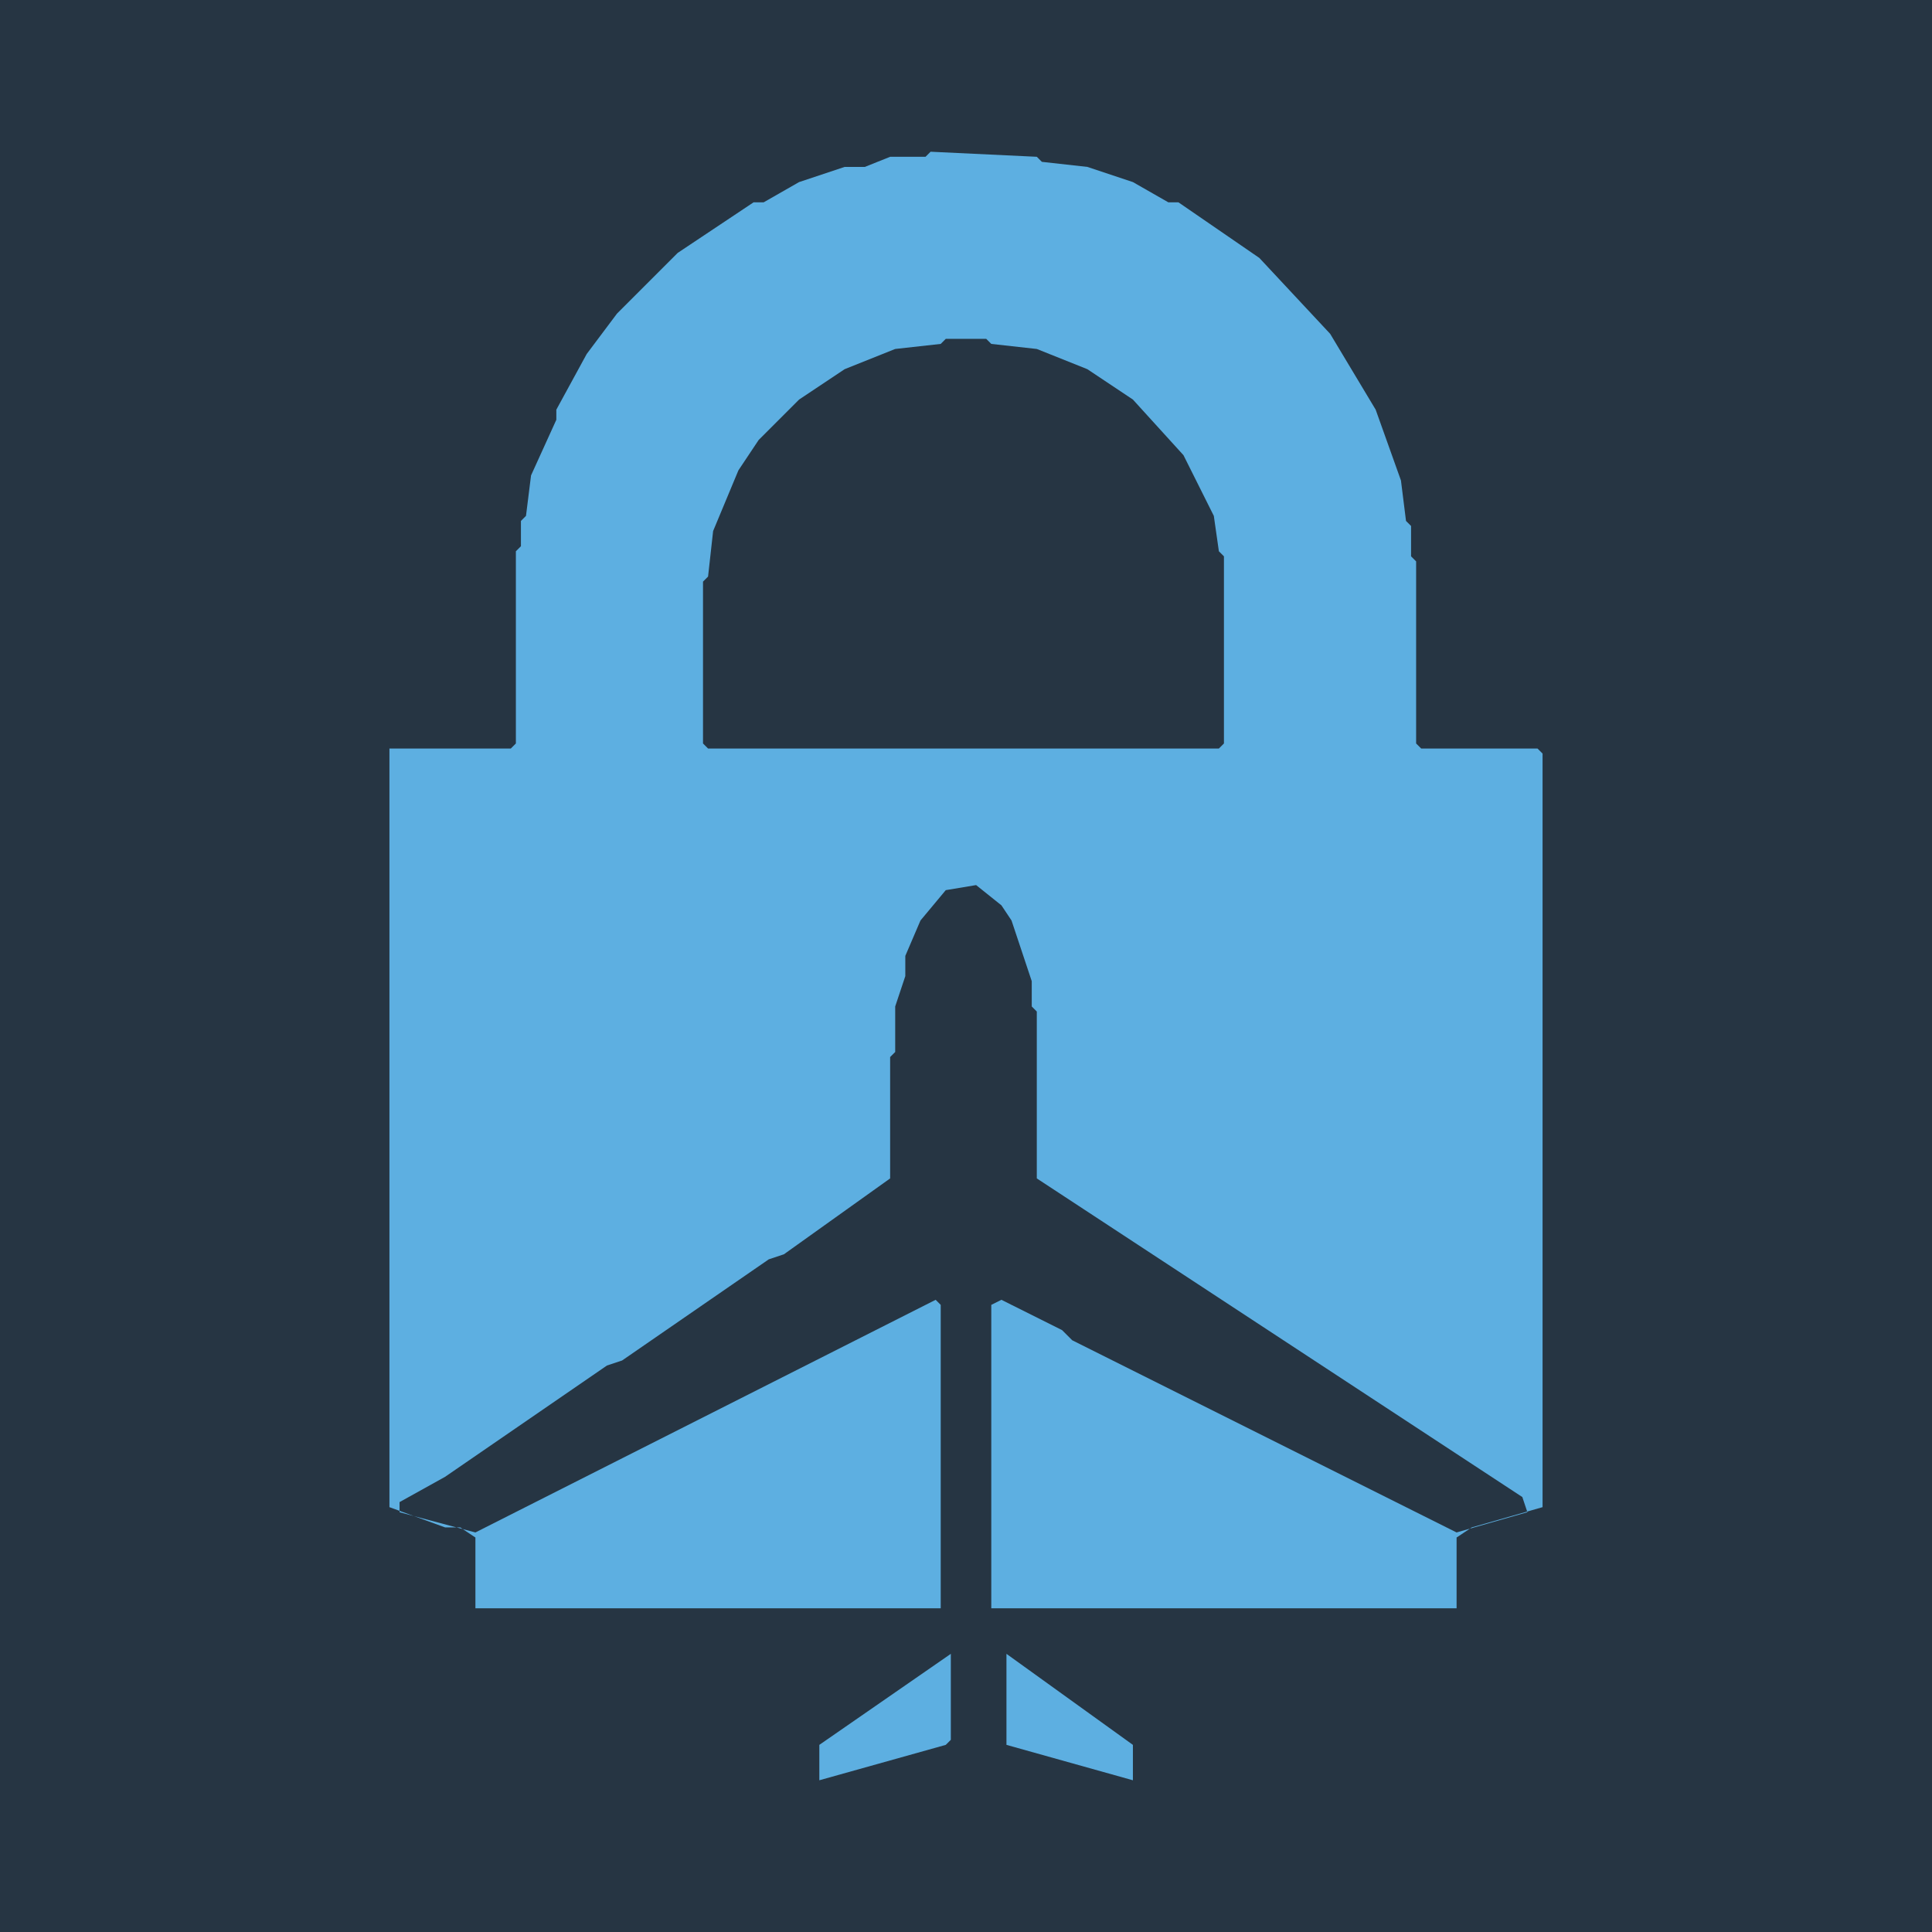
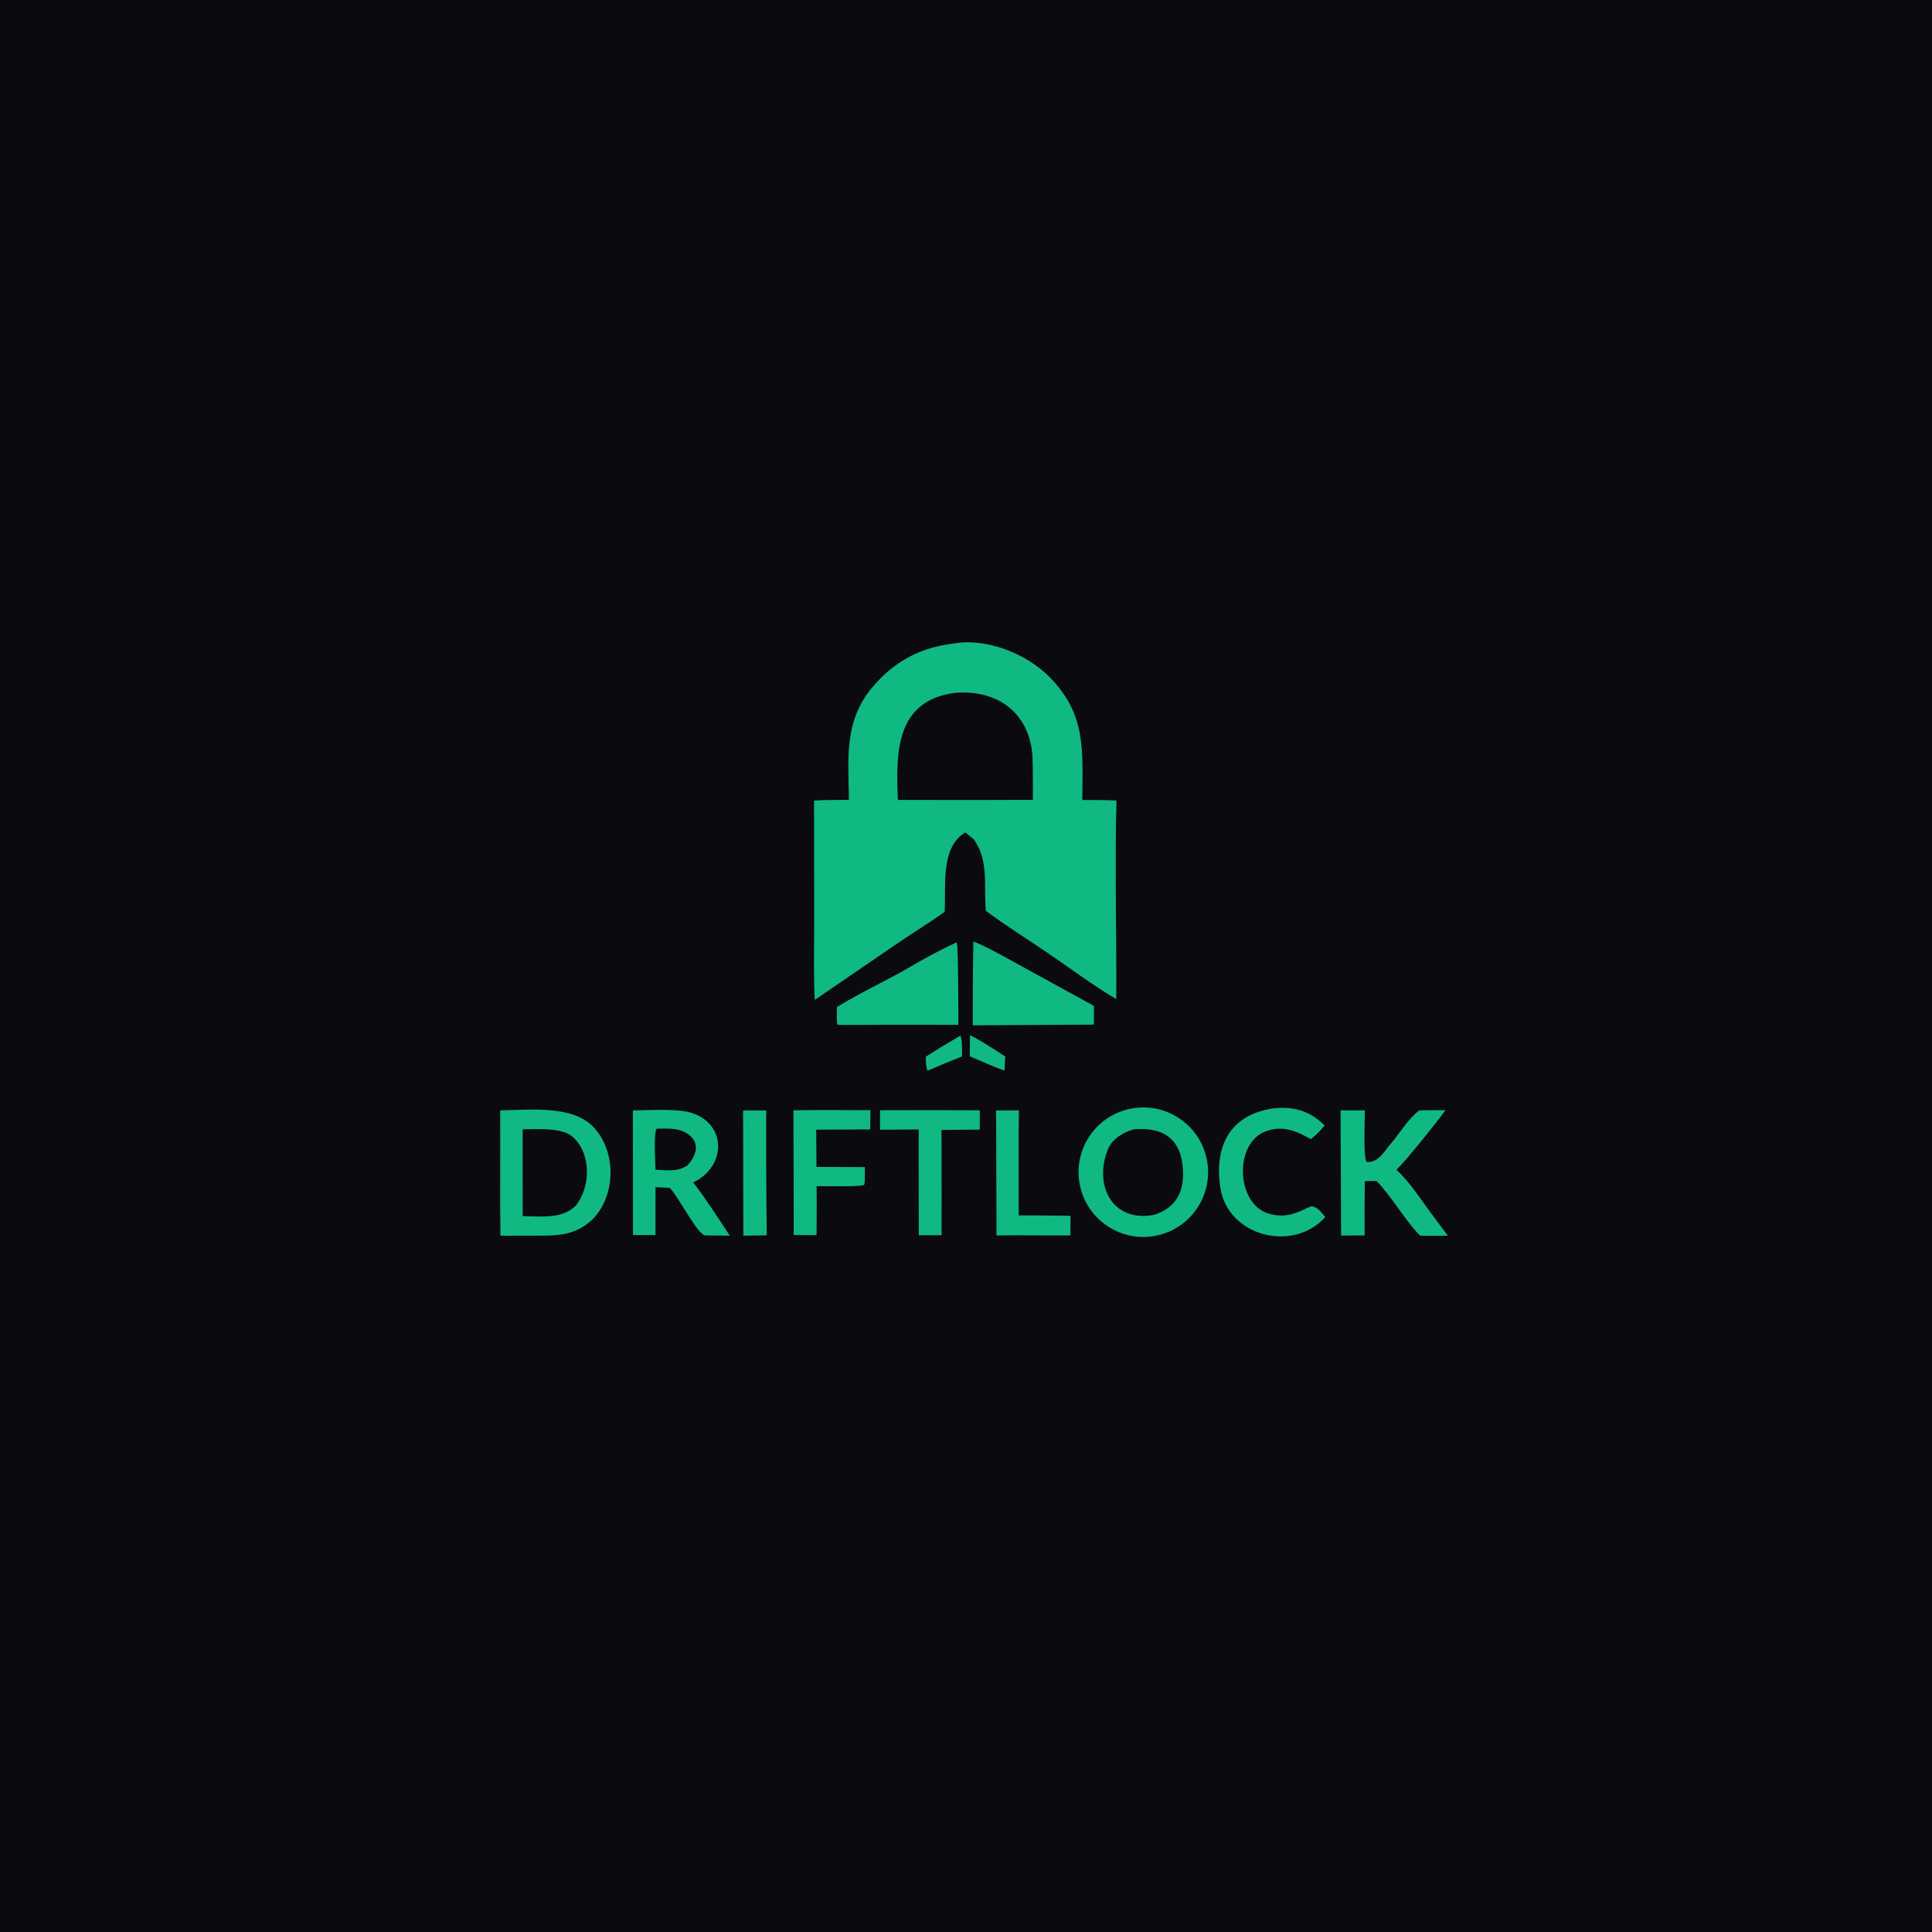
- <svg xmlns="http://www.w3.org/2000/svg" viewBox="0 0 382 382">
-   <rect width="382" height="382" fill="#263543" />
-   <g transform="translate(47 0)">
-     <path fill="#5DAFE1" fill-rule="evenodd" d="M102.0 40.0 L87.0 50.0 L75.0 62.0 L69.0 70.0 L63.0 81.0 L63.0 83.0 L58.0 94.0 L57.0 102.0 L56.0 103.0 L56.0 108.0 L55.0 109.0 L55.0 147.0 L54.0 148.0 L30.0 148.0 L30.0 298.0 L41.0 302.0 L44.0 302.0 L47.0 304.0 L47.0 318.0 L241.0 318.0 L241.0 304.0 L244.0 302.0 L258.0 298.0 L258.0 149.0 L257.0 148.0 L234.0 148.0 L233.0 147.0 L233.0 111.0 L232.0 110.0 L232.0 104.0 L231.0 103.0 L230.0 95.0 L225.0 81.0 L216.0 66.0 L202.0 51.0 L186.0 40.0 L184.0 40.0 L177.0 36.0 L168.0 33.0 L159.0 32.0 L158.0 31.0 L137.0 30.0 L136.0 31.0 L129.0 31.0 L124.0 33.0 L120.0 33.0 L111.0 36.0 L104.0 40.0Z M99.0 93.0 L103.0 87.0 L111.0 79.0 L120.0 73.0 L130.0 69.0 L139.0 68.0 L140.0 67.0 L148.0 67.0 L149.0 68.0 L158.0 69.0 L168.0 73.0 L177.0 79.0 L187.0 90.0 L193.0 102.0 L194.0 109.0 L195.0 110.0 L195.0 147.0 L194.0 148.0 L93.0 148.0 L92.0 147.0 L92.0 115.0 L93.0 114.0 L94.0 105.0Z M32.0 297.0 L32.0 299.0 L47.0 303.0 L138.0 257.0 L139.0 258.0 L139.0 318.0 L149.0 318.0 L149.0 258.0 L151.0 257.0 L163.0 263.0 L165.0 265.0 L241.0 303.0 L255.0 299.0 L254.0 296.0 L158.0 233.0 L158.0 200.0 L157.0 199.0 L157.0 194.0 L153.0 182.0 L151.0 179.0 L146.0 175.0 L140.0 176.0 L135.0 182.0 L132.0 189.0 L132.0 193.0 L130.0 199.0 L130.0 208.0 L129.0 209.0 L129.0 233.0 L108.0 248.0 L105.0 249.0 L76.0 269.0 L73.0 270.0 L41.0 292.0Z M152.0 327.0 L152.0 345.0 L177.0 352.0 L177.0 345.0Z M141.0 327.0 L115.0 345.0 L115.0 352.0 L140.0 345.0 L141.0 344.0Z" />
-   </g>
+ <svg xmlns="http://www.w3.org/2000/svg" version="1.1" viewBox="0 0 2048 2048" width="1024" height="1024">
+   <path transform="translate(0,0)" d="M 0 0 L 2048 0 L 2048 2048 L 0 2048 L 0 0 z" fill="#0a0a0f" />
+   <path transform="translate(0,0)" d="M 1009.61 682.387 C 1044.76 675.596 1087.82 692.555 1112.63 717.748 C 1152.27 757.997 1147.35 796.56 1147.31 848.041 C 1159.51 848.046 1171.34 848.029 1183.54 848.527 C 1181.59 916.665 1183.74 990.247 1183.27 1059.02 C 1163.12 1047.58 1132.66 1025.25 1112.75 1011.64 C 1091.88 997.363 1064.51 980.23 1044.99 965.422 C 1042.76 937.935 1048.38 911.669 1032 889.449 C 1029.43 887.143 1025.87 884.574 1023.07 882.417 C 1022.81 882.598 1022.54 882.779 1022.27 882.959 L 1020.95 883.891 C 997.092 900.613 1002.83 940.123 1001.41 966.572 C 987.164 976.871 968.039 988.701 953.143 998.806 L 863.634 1059.99 C 862.39 1035.53 863.064 1007.35 863.041 982.534 L 862.949 848.667 C 873.307 847.796 889.184 848.044 899.921 847.937 C 899.212 803.854 894.62 764.931 924.198 729.194 C 946.634 702.085 974.833 686.43 1009.61 682.387 z" fill="#10b981" />
+   <path transform="translate(0,0)" d="M 1013.5 734.321 C 1015.75 734.203 1018.01 734.132 1020.26 734.11 C 1063.48 733.789 1093.2 760.901 1094.56 804.619 C 1095.01 819.058 1094.92 833.427 1094.92 847.876 L 1034.5 848.053 L 951.79 847.954 C 949.634 797.319 949.3 742.028 1013.5 734.321 z" fill="#0a0a0f" />
+   <path transform="translate(0,0)" d="M 1197.73 1175.42 C 1234.95 1167.52 1271.5 1191.41 1279.2 1228.67 C 1286.91 1265.94 1262.83 1302.36 1225.53 1309.87 C 1188.49 1317.33 1152.39 1293.47 1144.74 1256.47 C 1137.09 1219.48 1160.77 1183.25 1197.73 1175.42 z" fill="#10b981" />
+   <path transform="translate(0,0)" d="M 1201.64 1197.17 C 1232.6 1194.33 1252.15 1206.85 1254 1240.04 C 1255.31 1263.67 1246.37 1280.76 1222.82 1287.92 C 1178.06 1295.94 1159.1 1254.97 1174.69 1217.81 C 1179.21 1207.03 1190.73 1200.4 1201.64 1197.17 z" fill="#0a0a0f" />
+   <path transform="translate(0,0)" d="M 530.234 1176.98 C 560.119 1176.78 605.675 1171.01 628.369 1194.02 C 653.585 1219.58 653.333 1266.67 628.28 1292.49 C 608.917 1310.52 590.066 1309.89 565.419 1309.85 L 530.487 1309.89 C 529.882 1266.11 530.566 1221.06 530.234 1176.98 z" fill="#10b981" />
+   <path transform="translate(0,0)" d="M 554.044 1197.15 C 568.777 1197.03 595.746 1195.05 606.924 1204.95 C 627.089 1222.81 626.213 1258.02 610.485 1277.92 C 595.513 1292.68 573.678 1289.28 554.117 1289.13 L 554.044 1197.15 z" fill="#0a0a0f" />
+   <path transform="translate(0,0)" d="M 670.881 1177.09 C 687.587 1176.9 718.539 1174.91 733.327 1179.73 C 770.762 1191.94 769.797 1236.77 734.863 1253.43 C 747.969 1270.31 761.683 1291.81 773.637 1309.85 L 747.75 1309.6 C 739.442 1309.14 719.917 1269.54 709.954 1259.18 L 694.855 1258.38 L 694.846 1309.21 L 671.011 1309.19 L 670.881 1177.09 z" fill="#10b981" />
+   <path transform="translate(0,0)" d="M 696.149 1196.48 C 708.817 1196.33 721.874 1195.05 731.988 1204.35 C 742.369 1213.89 736.839 1226.6 728.612 1235.47 C 717.634 1242.46 707.604 1240.51 694.871 1239.89 C 694.755 1232.76 692.586 1200.74 696.149 1196.48 z" fill="#0a0a0f" />
+   <path transform="translate(0,0)" d="M 1504.57 1177.04 C 1513.72 1176.75 1523.14 1176.88 1532.31 1176.89 C 1521.34 1191.78 1492.46 1227.85 1480.37 1240.01 C 1493.96 1252.99 1502.78 1266.42 1513.75 1281.62 C 1520.68 1291.11 1527.7 1300.53 1534.81 1309.89 C 1525.06 1310.04 1515.3 1310.06 1505.55 1309.95 C 1491.83 1296.96 1474.81 1267.93 1459.24 1251.88 L 1446.75 1252.06 C 1446.5 1271.24 1446.45 1290.43 1446.59 1309.61 L 1421.65 1309.73 L 1421.04 1177 L 1446.8 1177.04 C 1446.8 1186.22 1444.99 1227.28 1448.66 1231.74 C 1461.53 1232.74 1467.44 1220.14 1474.75 1211.74 C 1484.01 1201.12 1493.14 1185.27 1504.57 1177.04 z" fill="#10b981" />
+   <path transform="translate(0,0)" d="M 1031.79 998.006 C 1043.78 1002.24 1068.8 1016.48 1080.51 1022.89 L 1159.58 1066.3 C 1159.72 1072.78 1159.58 1079.64 1159.55 1086.16 L 1031.18 1086.88 C 1031.07 1057.26 1031.28 1027.63 1031.79 998.006 z" fill="#10b981" />
+   <path transform="translate(0,0)" d="M 1013.82 999.031 L 1014.26 999.442 C 1015.89 1003.2 1015.86 1077.43 1015.95 1086.38 C 973.541 1086.21 931.136 1086.25 888.732 1086.51 L 887.692 1085.85 C 886.64 1082.35 887.123 1071.77 887.184 1067.47 C 912.264 1051.99 940.72 1039.12 966.253 1024.08 C 980.925 1015.45 998.351 1006.16 1013.82 999.031 z" fill="#10b981" />
+   <path transform="translate(0,0)" d="M 1347.36 1175.28 C 1369.41 1172.03 1388.39 1177.03 1404.12 1193.04 C 1398.59 1199.81 1396.2 1202.07 1389.5 1207.57 C 1374.06 1198.79 1359.49 1192.46 1341.38 1199.39 C 1307.72 1212.26 1310.38 1276.6 1345.13 1286.54 C 1360.93 1291.06 1372.04 1287.28 1385.84 1280.36 L 1390.36 1278.64 C 1397.06 1279.67 1400.38 1284.9 1404.9 1290.03 C 1371.19 1328.11 1301.22 1311.09 1293.52 1258.47 C 1287.23 1215.46 1303.17 1182.96 1347.36 1175.28 z" fill="#10b981" />
+   <path transform="translate(0,0)" d="M 841.077 1176.98 C 867.962 1176.46 895.829 1176.77 922.748 1176.87 L 922.456 1197.25 L 865.23 1197.49 L 865.483 1236.97 L 916.836 1237.17 L 916.695 1252.14 L 916.133 1256 C 912.946 1258.26 872.313 1257.34 865.623 1257.35 C 865.899 1274.45 865.629 1292.14 865.583 1309.29 L 841.435 1309.26 L 841.077 1176.98 z" fill="#10b981" />
+   <path transform="translate(0,0)" d="M 932.913 1176.9 C 968.166 1176.74 1003.42 1176.77 1038.67 1176.98 L 1038.59 1197.44 C 1025.07 1197.47 1011.56 1197.58 998.052 1197.77 L 998.153 1268.5 L 998.098 1309.32 L 973.956 1309.45 L 973.829 1197.27 L 932.859 1197.56 L 932.913 1176.9 z" fill="#10b981" />
+   <path transform="translate(0,0)" d="M 1055.93 1177.14 L 1080.11 1177.02 C 1079.53 1213.76 1079.94 1251.55 1079.9 1288.37 C 1098.19 1288.31 1116.48 1288.45 1134.76 1288.81 C 1134.86 1295.64 1134.73 1302.73 1134.69 1309.58 C 1108.58 1309.89 1082.6 1309.13 1056.33 1309.64 L 1055.93 1177.14 z" fill="#10b981" />
+   <path transform="translate(0,0)" d="M 787.72 1177.12 L 812.225 1177.06 C 812.047 1221.21 812.23 1265.35 812.773 1309.5 C 804.51 1309.56 796.247 1309.68 787.985 1309.87 L 787.72 1177.12 z" fill="#10b981" />
+   <path transform="translate(0,0)" d="M 1017.89 1097.91 C 1020.11 1100.18 1019.77 1115.61 1019.87 1119.84 C 1007.62 1124.64 995.477 1129.68 983.438 1134.97 C 981.438 1132.82 981.524 1123.76 981.318 1120.2 C 993.49 1112.29 1005.37 1105.27 1017.89 1097.91 z" fill="#10b981" />
+   <path transform="translate(0,0)" d="M 1028.22 1097.46 C 1035.49 1100.22 1058.21 1115.02 1065.66 1120.01 C 1065.21 1124.59 1065.15 1129.97 1064.97 1134.63 C 1061.43 1134.62 1033.76 1122.05 1027.94 1119.69 C 1027.99 1112.28 1028.08 1104.87 1028.22 1097.46 z" fill="#10b981" />
</svg>
